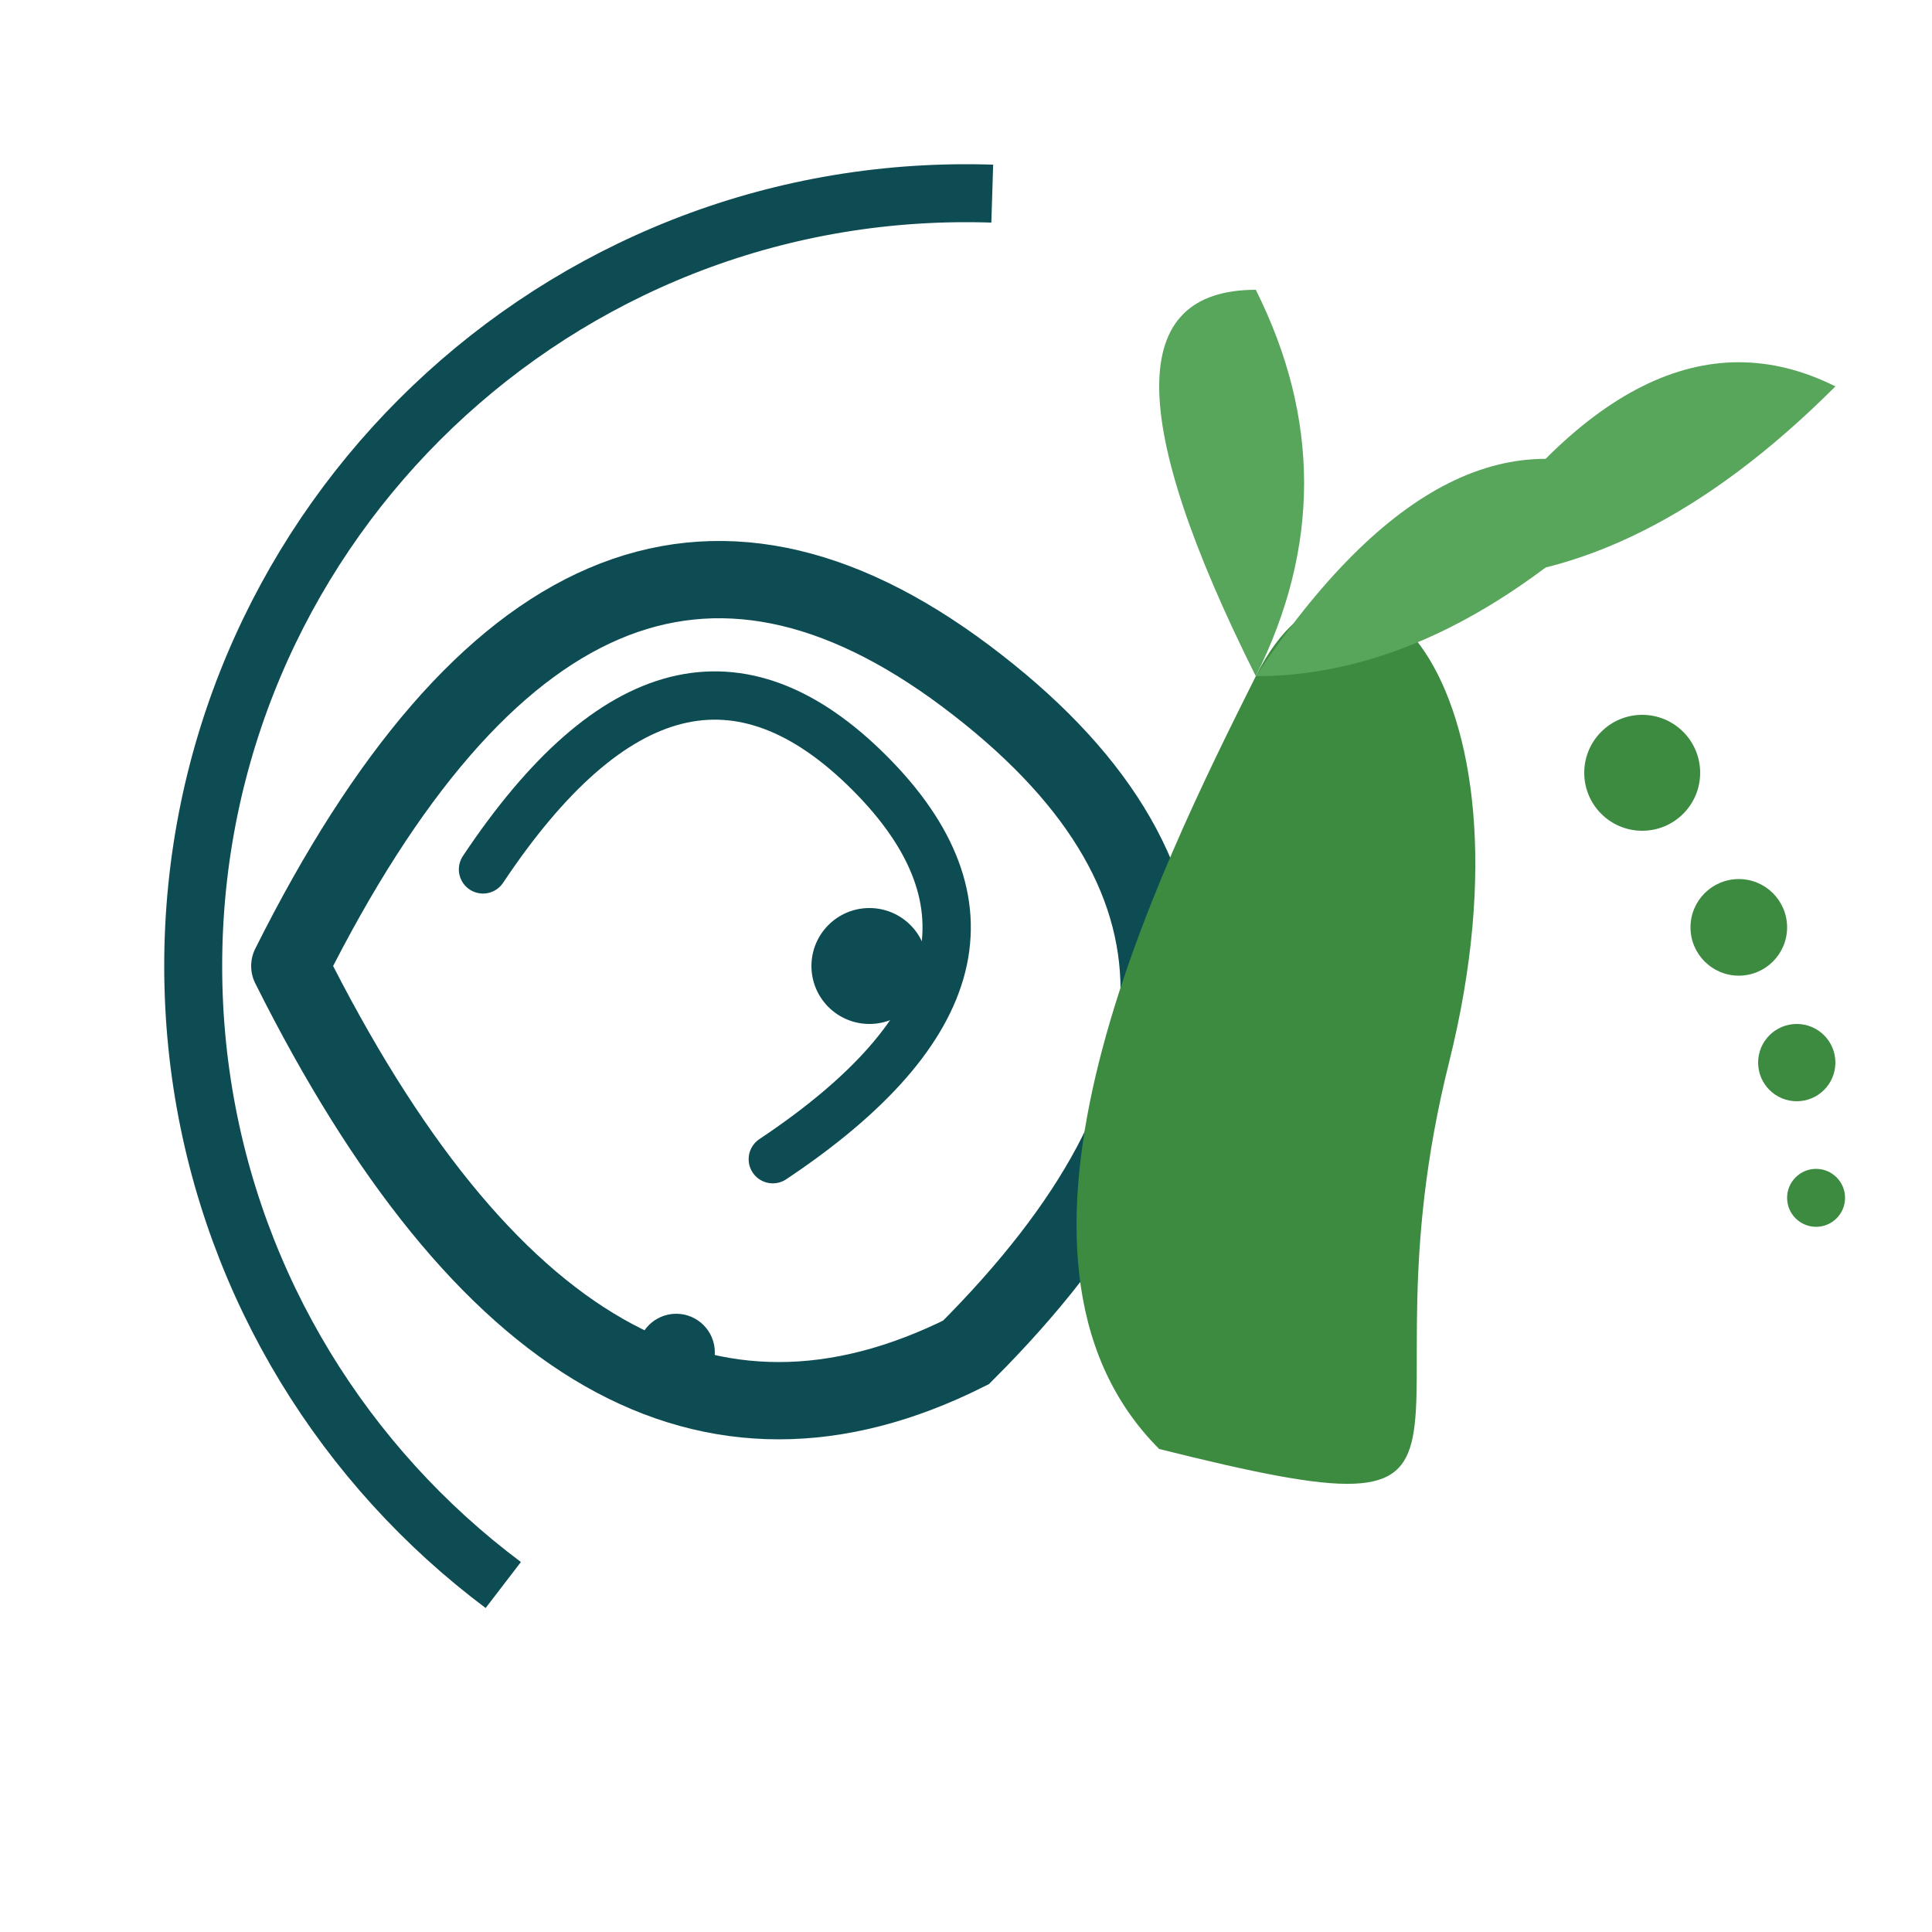
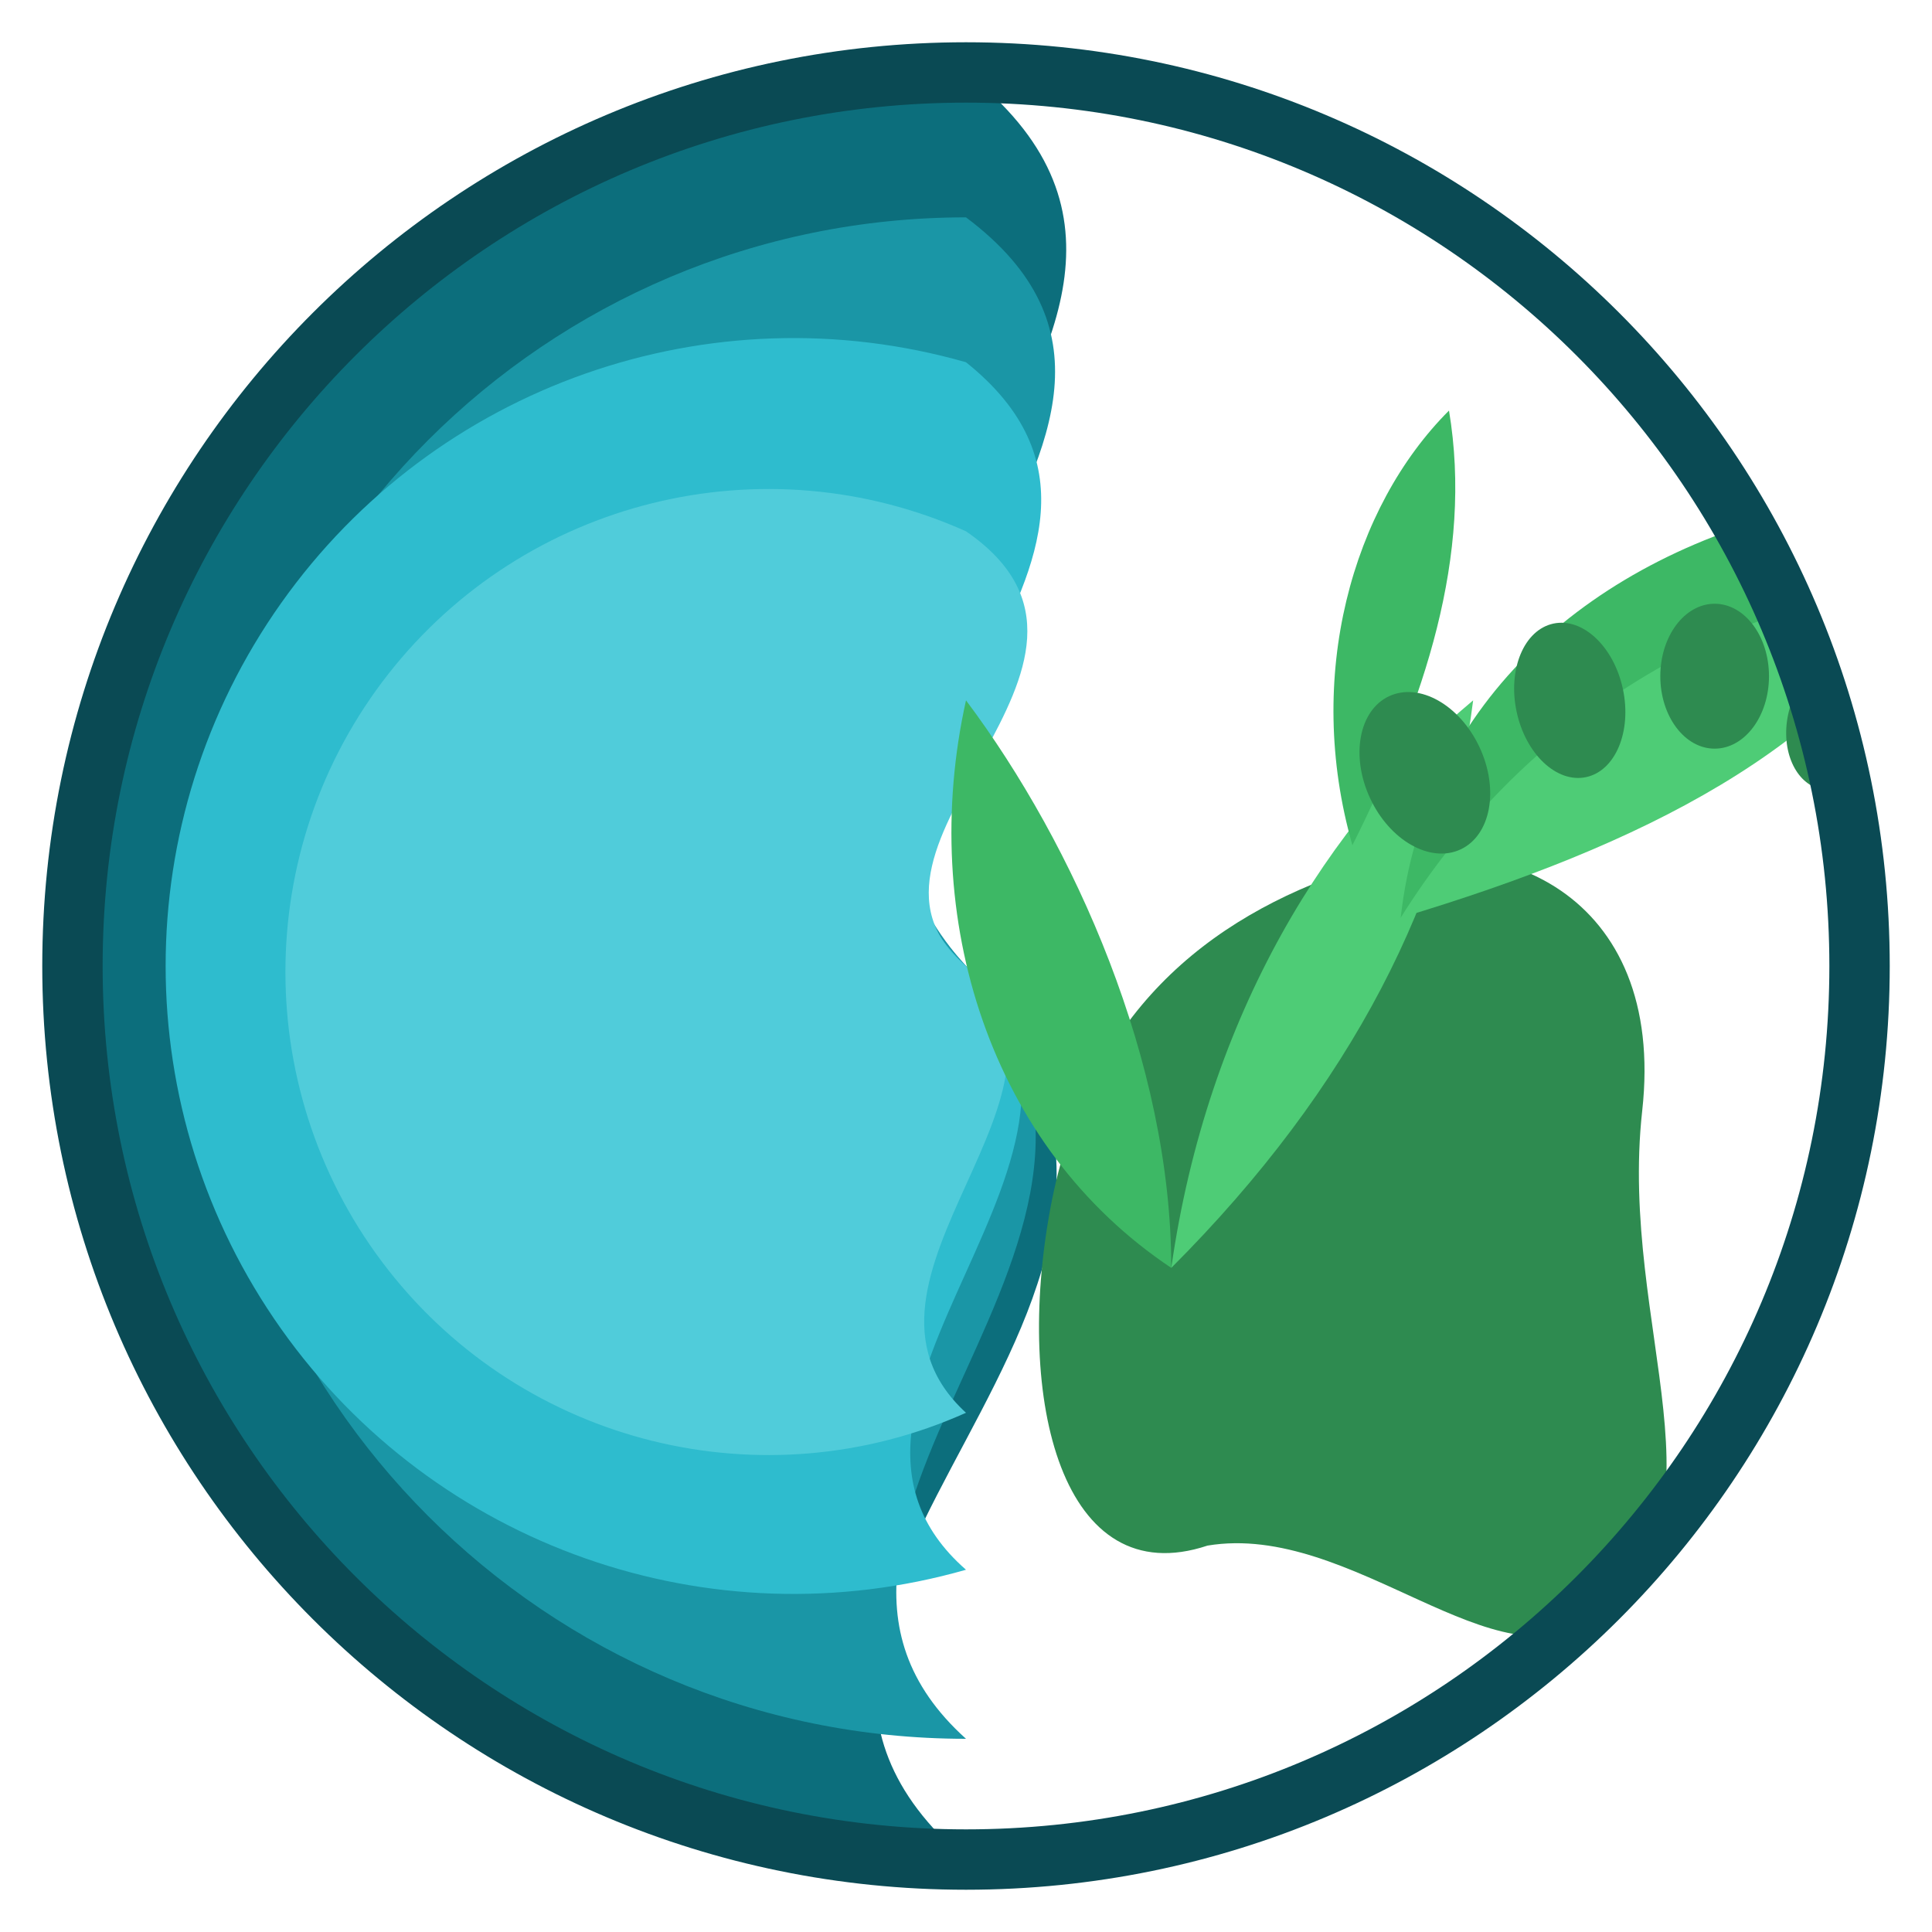
- <svg xmlns="http://www.w3.org/2000/svg" viewBox="0 0 100 100" width="100%" height="100%">
-   <path d="M50 10 A40 40 0 1 0 50 90 A40 40 0 0 0 50 10 Z" fill="none" stroke="#0E4C53" stroke-width="3" stroke-dasharray="100 150" />
-   <path d="M15 50 Q30 20 50 35 T50 70 Q30 80 15 50" fill="none" stroke="#0E4C53" stroke-width="4" stroke-linecap="round" />
-   <path d="M25 45 Q35 30 45 40 T40 60" fill="none" stroke="#0E4C53" stroke-width="2.5" stroke-linecap="round" />
-   <circle cx="45" cy="50" r="3" fill="#0E4C53" />
-   <circle cx="35" cy="70" r="2" fill="#0E4C53" />
-   <path d="M60 75 C 50 65, 60 45, 65 35 C 70 25, 80 35, 75 55 C 70 75, 80 80, 60 75 Z" fill="#3D8B40" />
-   <circle cx="85" cy="40" r="3" fill="#3D8B40" />
-   <circle cx="90" cy="48" r="2.5" fill="#3D8B40" />
-   <circle cx="93" cy="55" r="2" fill="#3D8B40" />
-   <circle cx="94" cy="62" r="1.5" fill="#3D8B40" />
-   <path d="M65 35 Q 55 15 65 15 Q 70 25 65 35" fill="#58A55C" />
-   <path d="M65 35 Q 75 20 85 25 Q 75 35 65 35" fill="#58A55C" />
-   <path d="M75 30 Q 85 15 95 20 Q 85 30 75 30" fill="#58A55C" />
+ <svg xmlns="http://www.w3.org/2000/svg" viewBox="0 0 160 160" width="100%" height="100%">
+   <defs>
+     <clipPath id="cc-icon">
+       <circle cx="80" cy="80" r="74" />
+     </clipPath>
+   </defs>
+   <g clip-path="url(#cc-icon)">
+     <path d="M80,6 C108,28 54,52 80,80 C106,108 54,132 80,154 A74,74 0 1,1 80,6 Z" fill="#0C6E7C" />
+     <path d="M80,18 C104,36 60,58 80,80 C100,102 60,126 80,144 A63,63 0 1,1 80,18 Z" fill="#1A96A6" />
+     <path d="M80,30 C100,46 64,65 80,80 C96,95 64,116 80,130 A52,52 0 1,1 80,30 Z" fill="#2EBCCE" />
+     <path d="M80,44 C96,55 68,70 80,80 C92,90 68,106 80,117 A40,40 0 1,1 80,44 Z" fill="#50CCDA" />
+     <path d="M100,128 C88,132 84,116 87,100 C90,84 100,76 112,72 C124,68 138,74 136,92 C134,110 144,126 132,134 C124,140 112,126 100,128 Z" fill="#2E8B50" />
+     <path d="M97,105 C82,95 76,76 80,58 C89,70 97,88 97,105 Z" fill="#3DB865" />
+     <path d="M97,105 C100,84 110,68 122,58 C120,74 112,90 97,105 Z" fill="#4ECC76" />
+     <path d="M116,76 C118,58 132,46 150,42 C146,56 134,66 116,76 Z" fill="#3DB865" />
+     <path d="M116,76 C126,60 142,50 160,48 C152,62 136,70 116,76 Z" fill="#4ECC76" />
+     <path d="M112,70 C108,56 112,42 120,34 C122,46 118,58 112,70 Z" fill="#3DB865" />
+     <ellipse cx="118" cy="64" rx="5" ry="7" fill="#2E8B50" transform="rotate(-25,118,64)" />
+     <ellipse cx="130" cy="58" rx="4.5" ry="6.5" fill="#2E8B50" transform="rotate(-12,130,58)" />
+     <ellipse cx="142" cy="56" rx="4.5" ry="6" fill="#2E8B50" transform="rotate(0,142,56)" />
+     <ellipse cx="152" cy="60" rx="4" ry="5.5" fill="#2E8B50" transform="rotate(12,152,60)" />
+     <ellipse cx="158" cy="69" rx="3.5" ry="5" fill="#2E8B50" transform="rotate(22,158,69)" />
+   </g>
+   <circle cx="80" cy="80" r="74" fill="none" stroke="#0A4A54" stroke-width="5" />
</svg>
